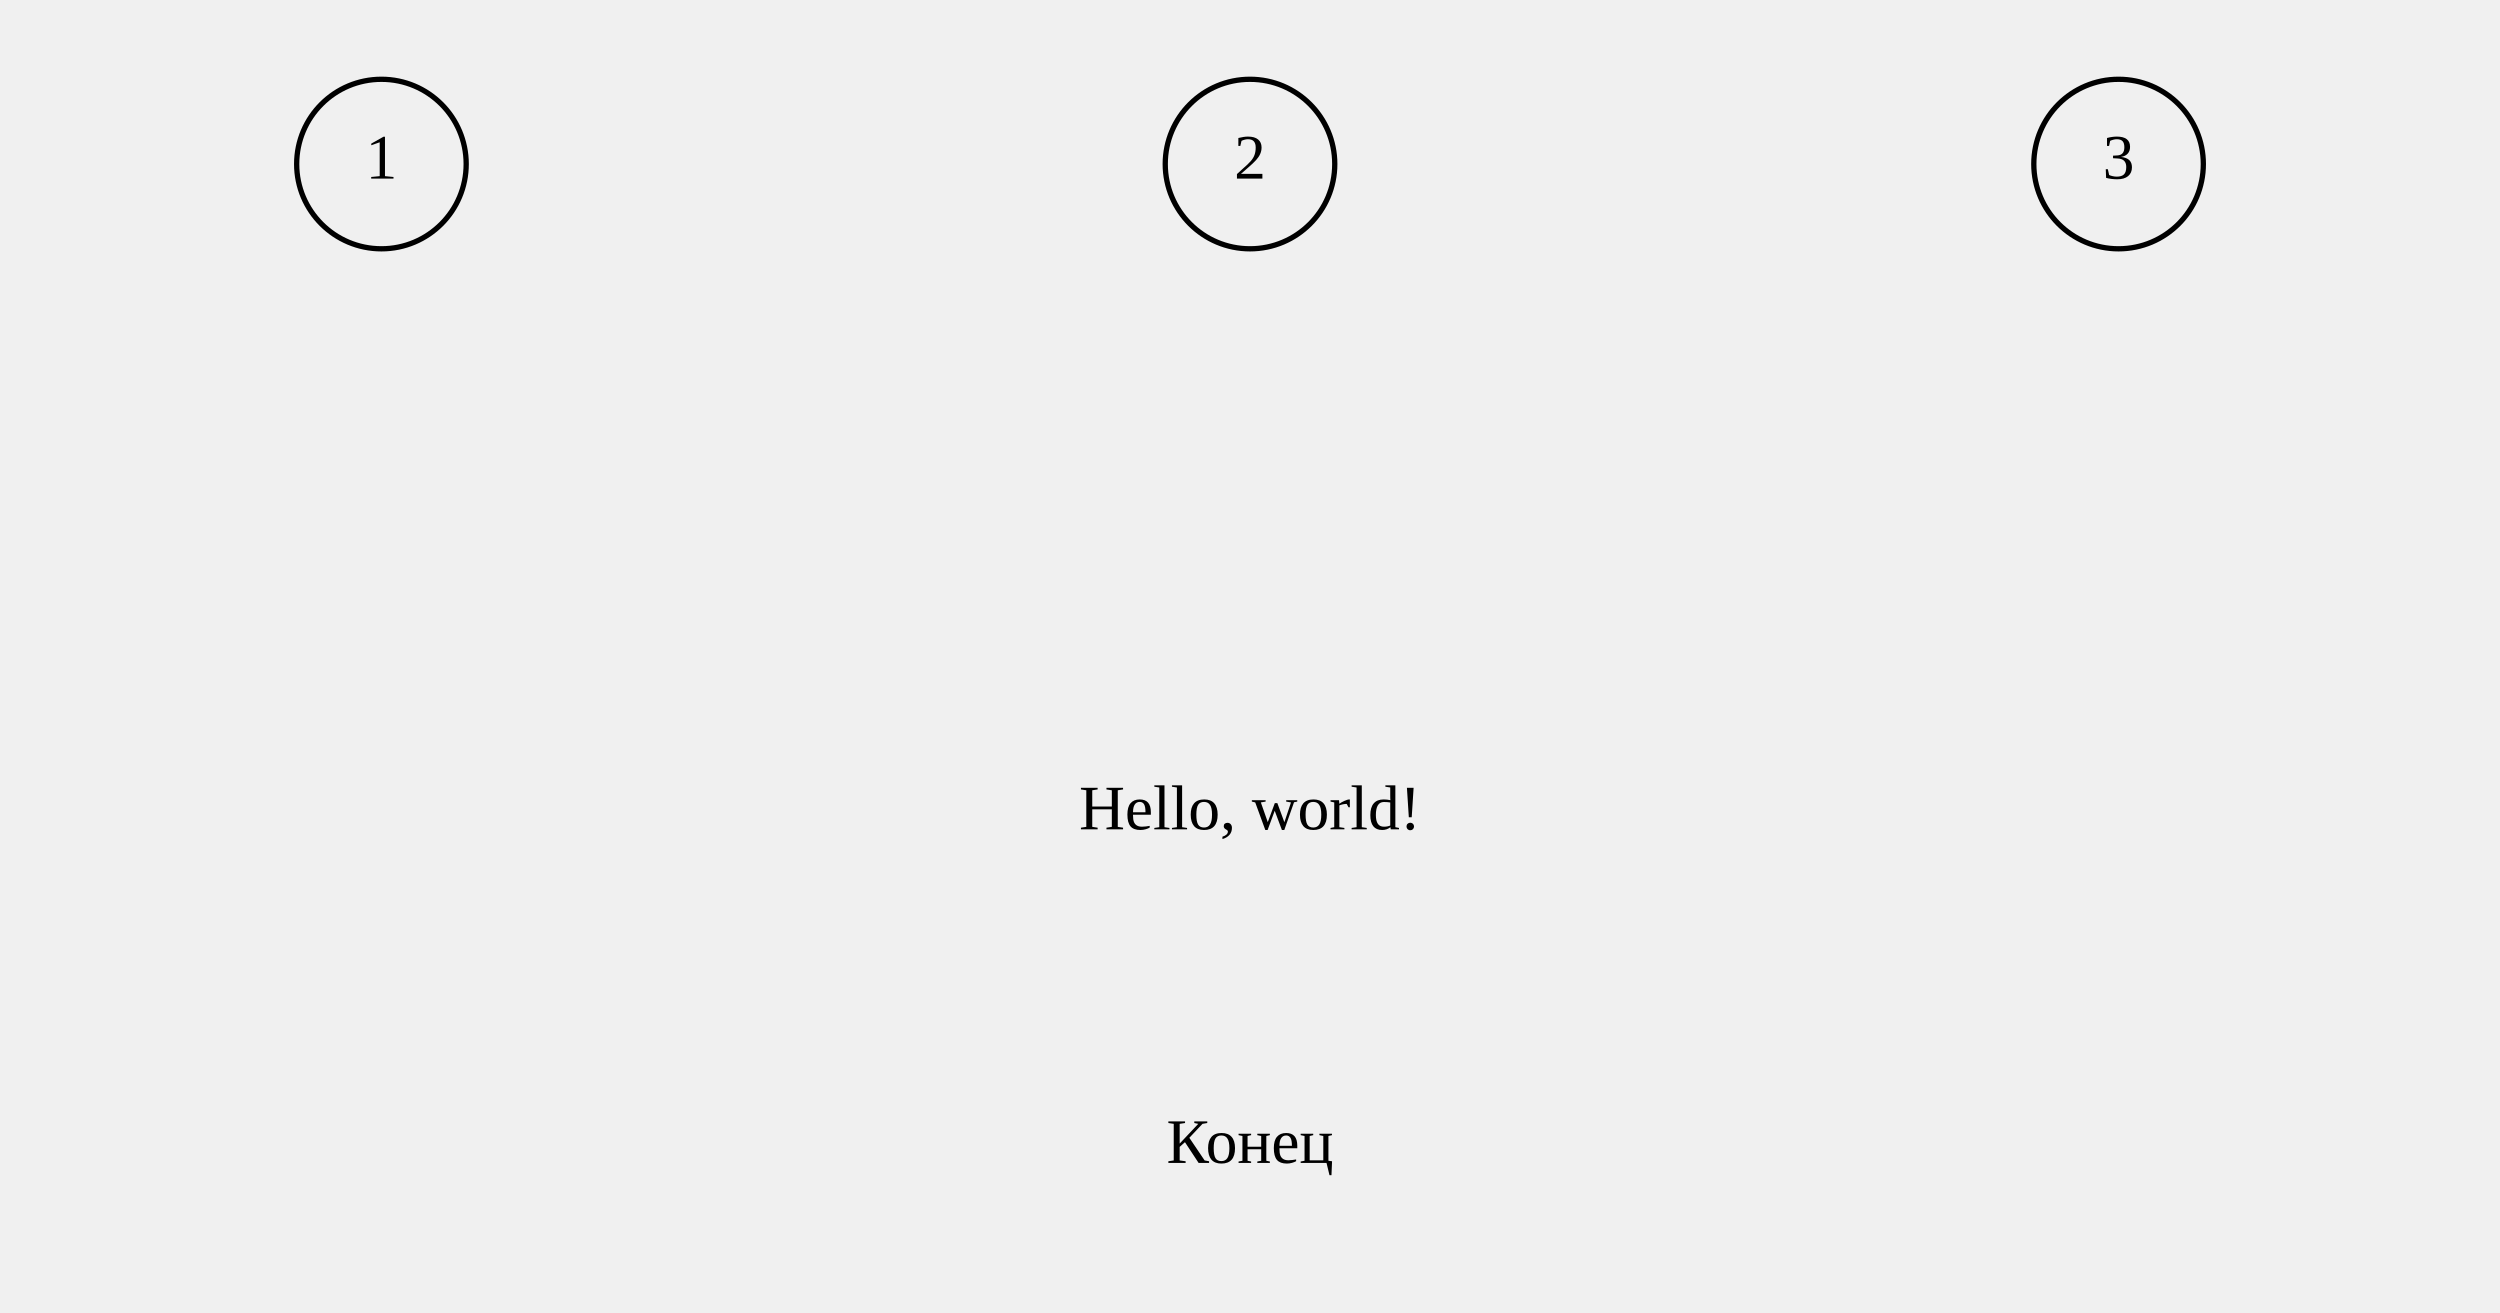
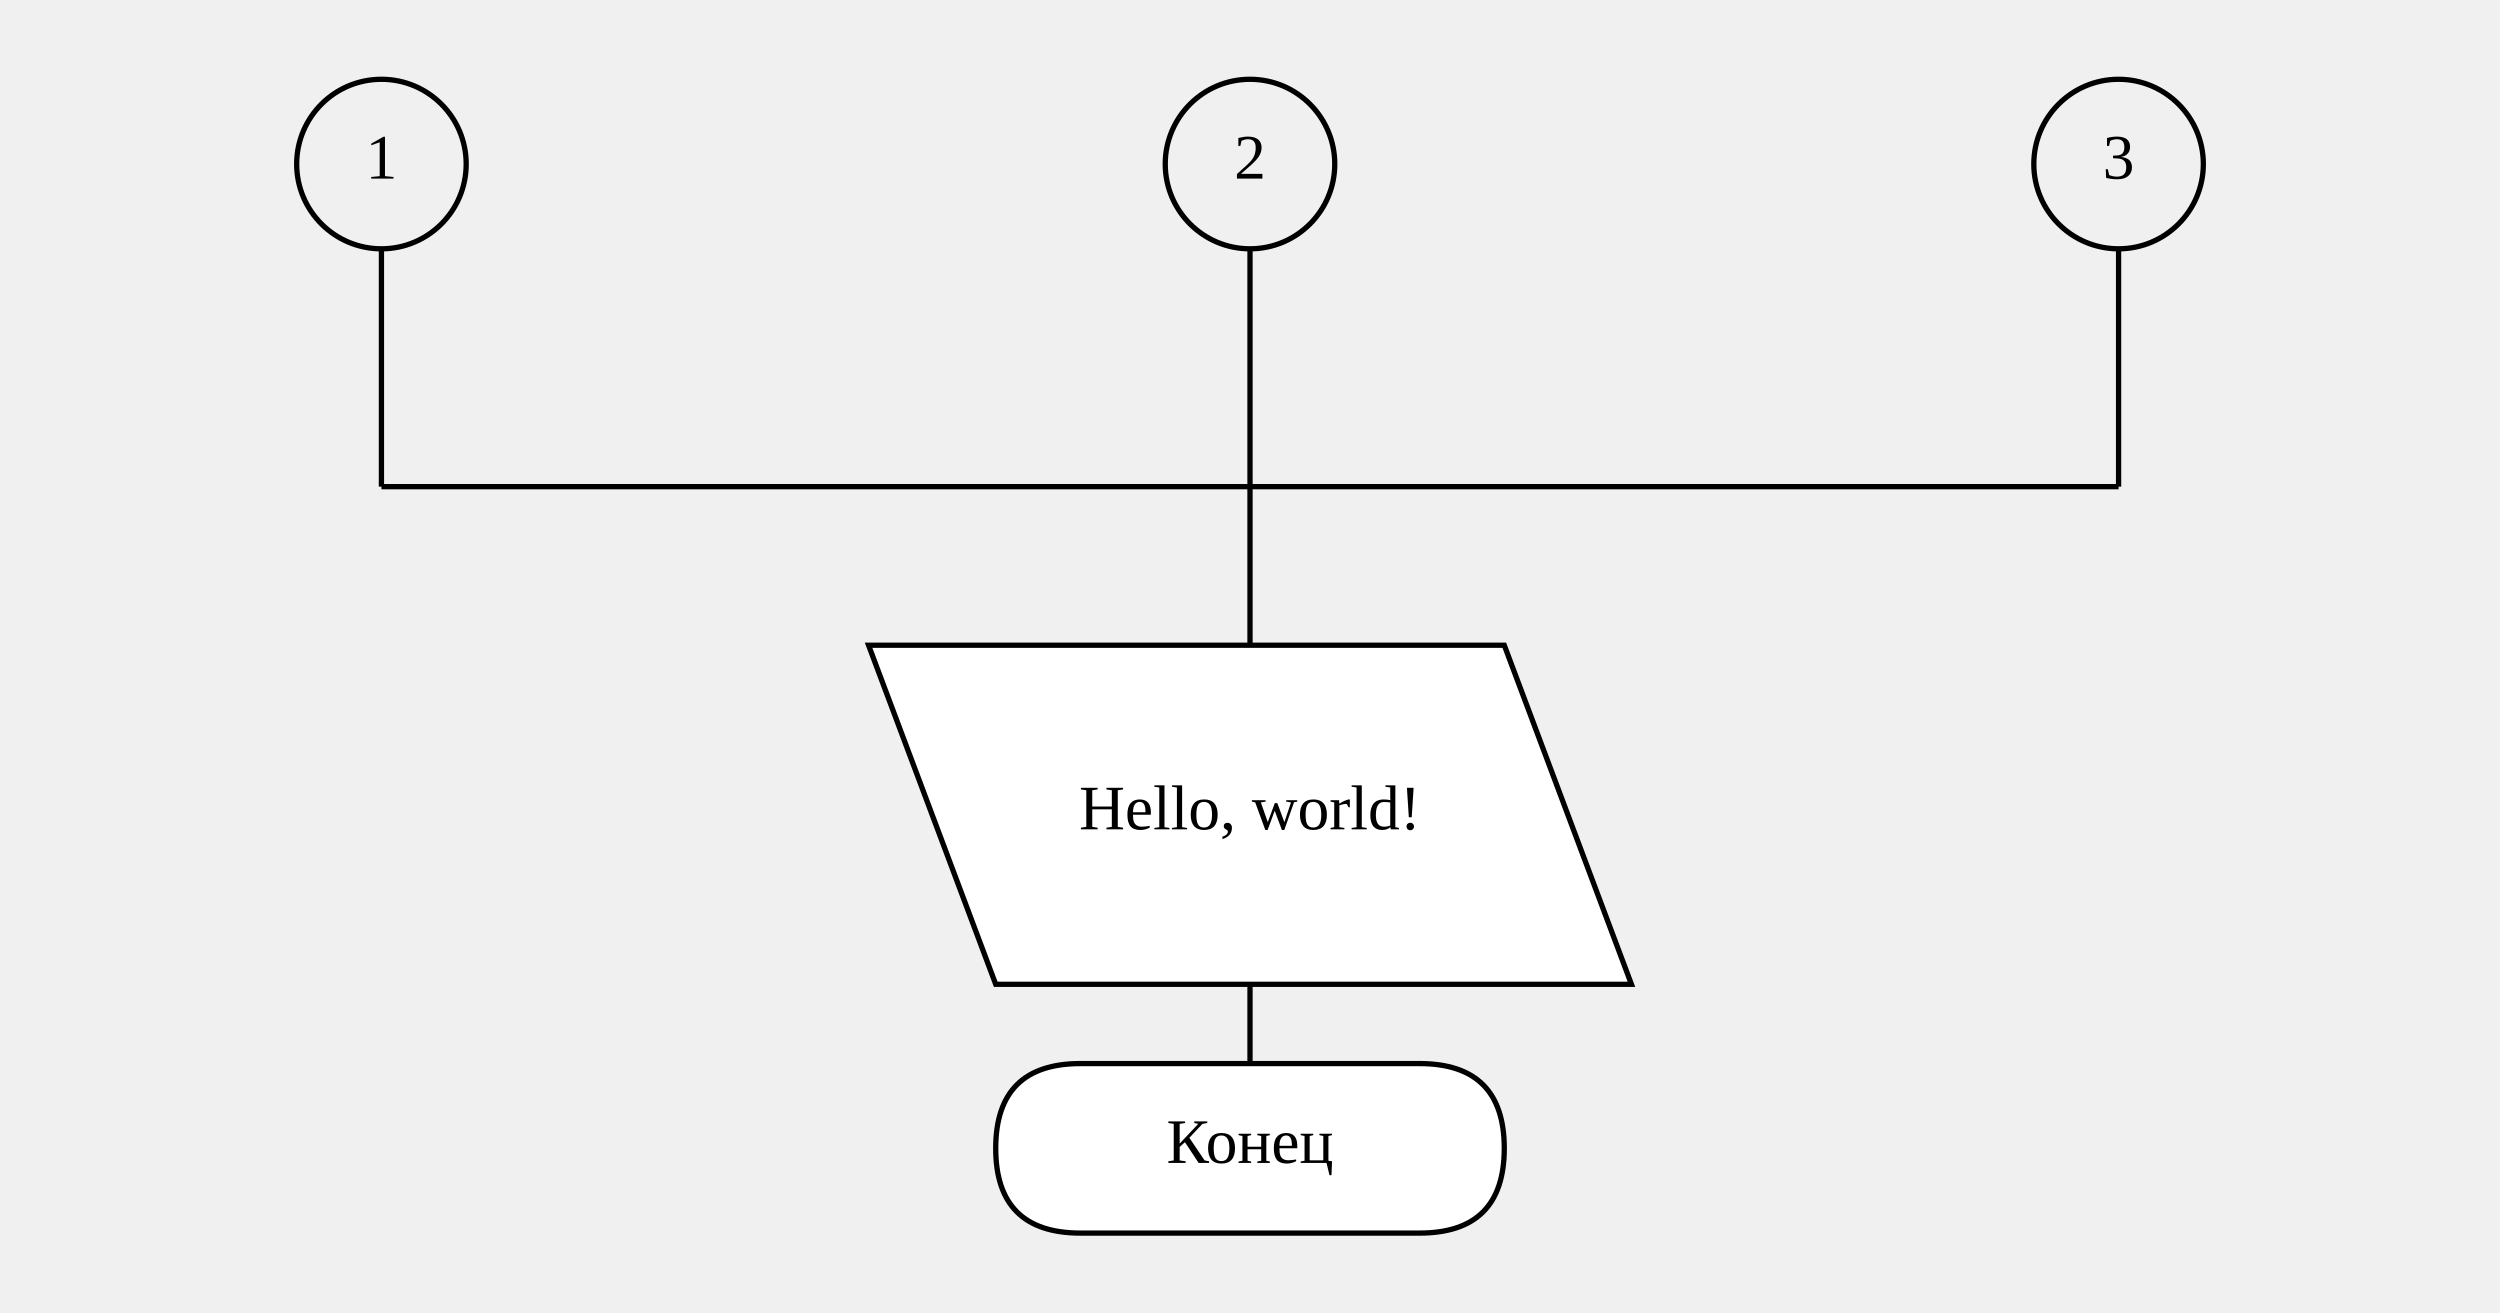
<svg xmlns="http://www.w3.org/2000/svg" width="472.975" height="248.289">
-   <path d="M 236.488 0 L 236.488 -15" style="fill: none; color: black" />
+   <path d="M 236.488 0 L 236.488 -15" style="fill: white" stroke="black" />
  <circle r="16.036" cx="72.163" cy="31.036" fill="none" stroke="black" stroke-width="1" />
  <g class="text-group" transform="translate(72.1625 31.03611)" data-aspect="1" data-widthaspect="0.3333333333333333">
    <text x="0" y="0" dominant-baseline="middle" text-anchor="middle">
      <tspan x="0" dy="0em">1</tspan>
    </text>
  </g>
  <circle r="16.036" cx="236.488" cy="31.036" fill="none" stroke="black" stroke-width="1" />
  <g class="text-group" transform="translate(236.4875 31.03611)" data-aspect="1" data-widthaspect="0.3333333333333333">
    <text x="0" y="0" dominant-baseline="middle" text-anchor="middle">
      <tspan x="0" dy="0em">2</tspan>
    </text>
  </g>
  <circle r="16.036" cx="400.813" cy="31.036" fill="none" stroke="black" stroke-width="1" />
  <g class="text-group" transform="translate(400.8125 31.03611)" data-aspect="1" data-widthaspect="0.3333333333333333">
    <text x="0" y="0" dominant-baseline="middle" text-anchor="middle">
      <tspan x="0" dy="0em">3</tspan>
    </text>
  </g>
-   <path d="M 72.163 92.072 L 72.163 47.072" style="fill: none; color: black" />
-   <path d="M 236.488 92.072 L 236.488 47.072" style="fill: none; color: black" />
-   <path d="M 400.813 92.072 L 400.813 47.072" style="fill: none; color: black" />
-   <path d="M 72.163 92.072 L 400.813 92.072" style="fill: none; color: black" />
-   <path d="M 236.488 122.072 L 236.488 92.072" style="fill: none; color: black" />
-   <path d="M 164.325 122.072 l 24.054 64.144 l 120.271 0 l -24.054 -64.144 Z" style="fill: none; color: black" />
+   <path d="M 72.163 92.072 L 72.163 47.072" style="fill: white" stroke="black" />
+   <path d="M 236.488 92.072 L 236.488 47.072" style="fill: white" stroke="black" />
+   <path d="M 400.813 92.072 L 400.813 47.072" style="fill: white" stroke="black" />
+   <path d="M 72.163 92.072 L 400.813 92.072" style="fill: white" stroke="black" />
+   <path d="M 236.488 122.072 L 236.488 92.072" style="fill: white" stroke="black" />
+   <path d="M 164.325 122.072 l 24.054 64.144 l 120.271 0 l -24.054 -64.144 Z" style="fill: white" stroke="black" />
  <g class="text-group" transform="translate(236.4875 154.1444)" data-aspect="0.6666666666666666" data-widthaspect="1">
    <text x="0" y="0" dominant-baseline="middle" text-anchor="middle">
      <tspan x="0" dy="0em">Hello, world!</tspan>
    </text>
  </g>
-   <path d="M 236.488 201.217 L 236.488 186.217" style="fill: none; color: black" />
-   <path d="M 188.379 217.253 q 0 16.036 16.036 16.036 l 64.144 0 q 16.036 0 16.036 -16.036 q 0 -16.036 -16.036 -16.036 l -64.144 0 q -16.036 0 -16.036 16.036" style="fill: none; color: black" />
+   <path d="M 236.488 201.217 L 236.488 186.217" style="fill: white" stroke="black" />
+   <path d="M 188.379 217.253 q 0 16.036 16.036 16.036 l 64.144 0 q 16.036 0 16.036 -16.036 q 0 -16.036 -16.036 -16.036 l -64.144 0 q -16.036 0 -16.036 16.036" style="fill: white" stroke="black" />
  <g class="text-group" transform="translate(236.4875 217.2528)" data-aspect="0.3333333333333333" data-widthaspect="1">
    <text x="0" y="0" dominant-baseline="middle" text-anchor="middle">
      <tspan x="0" dy="0em">Конец</tspan>
    </text>
  </g>
</svg>
